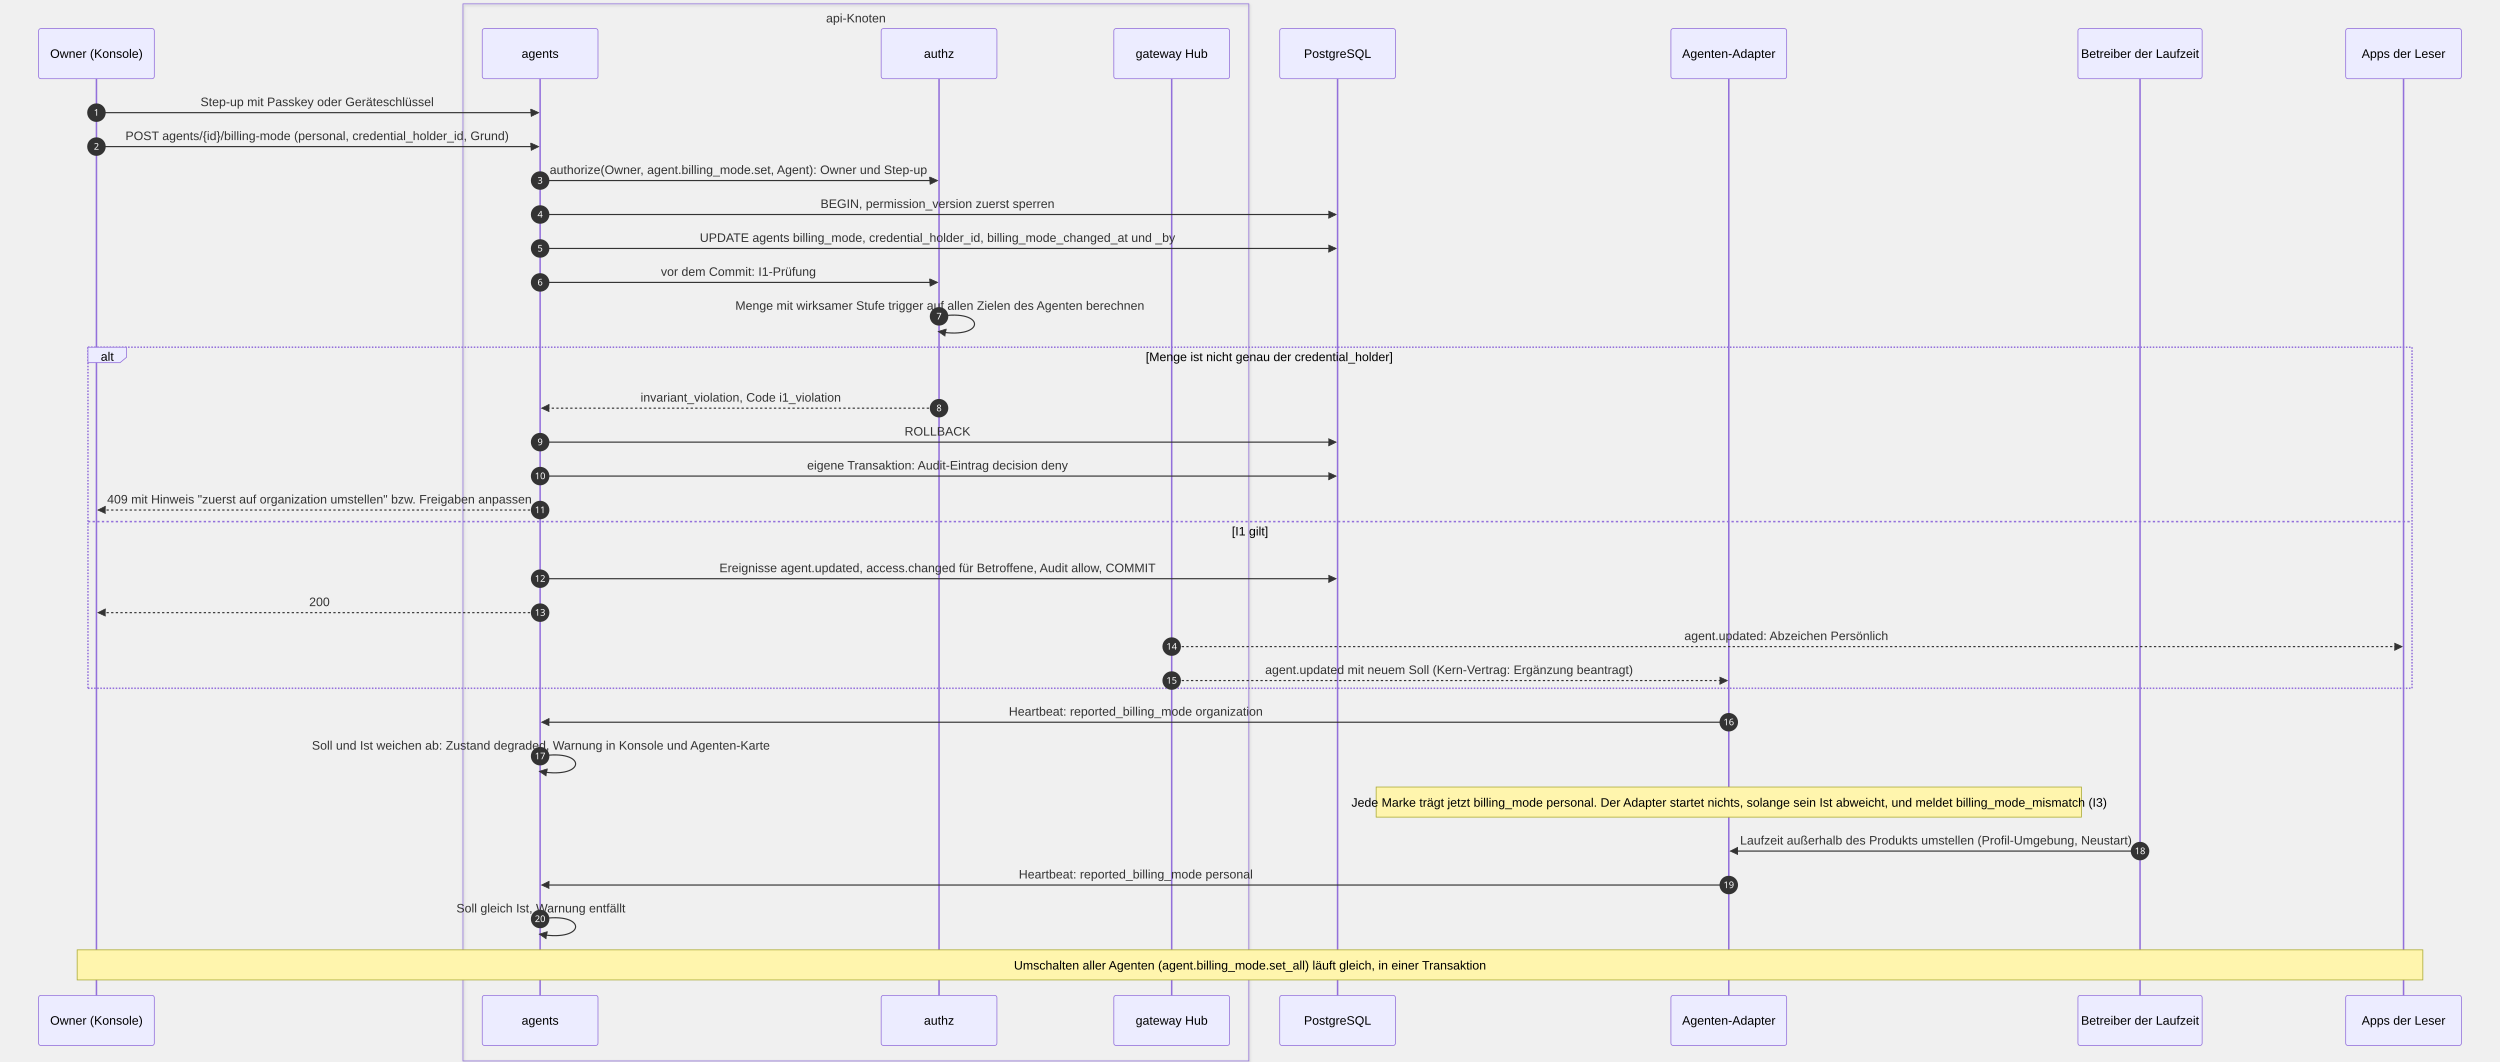
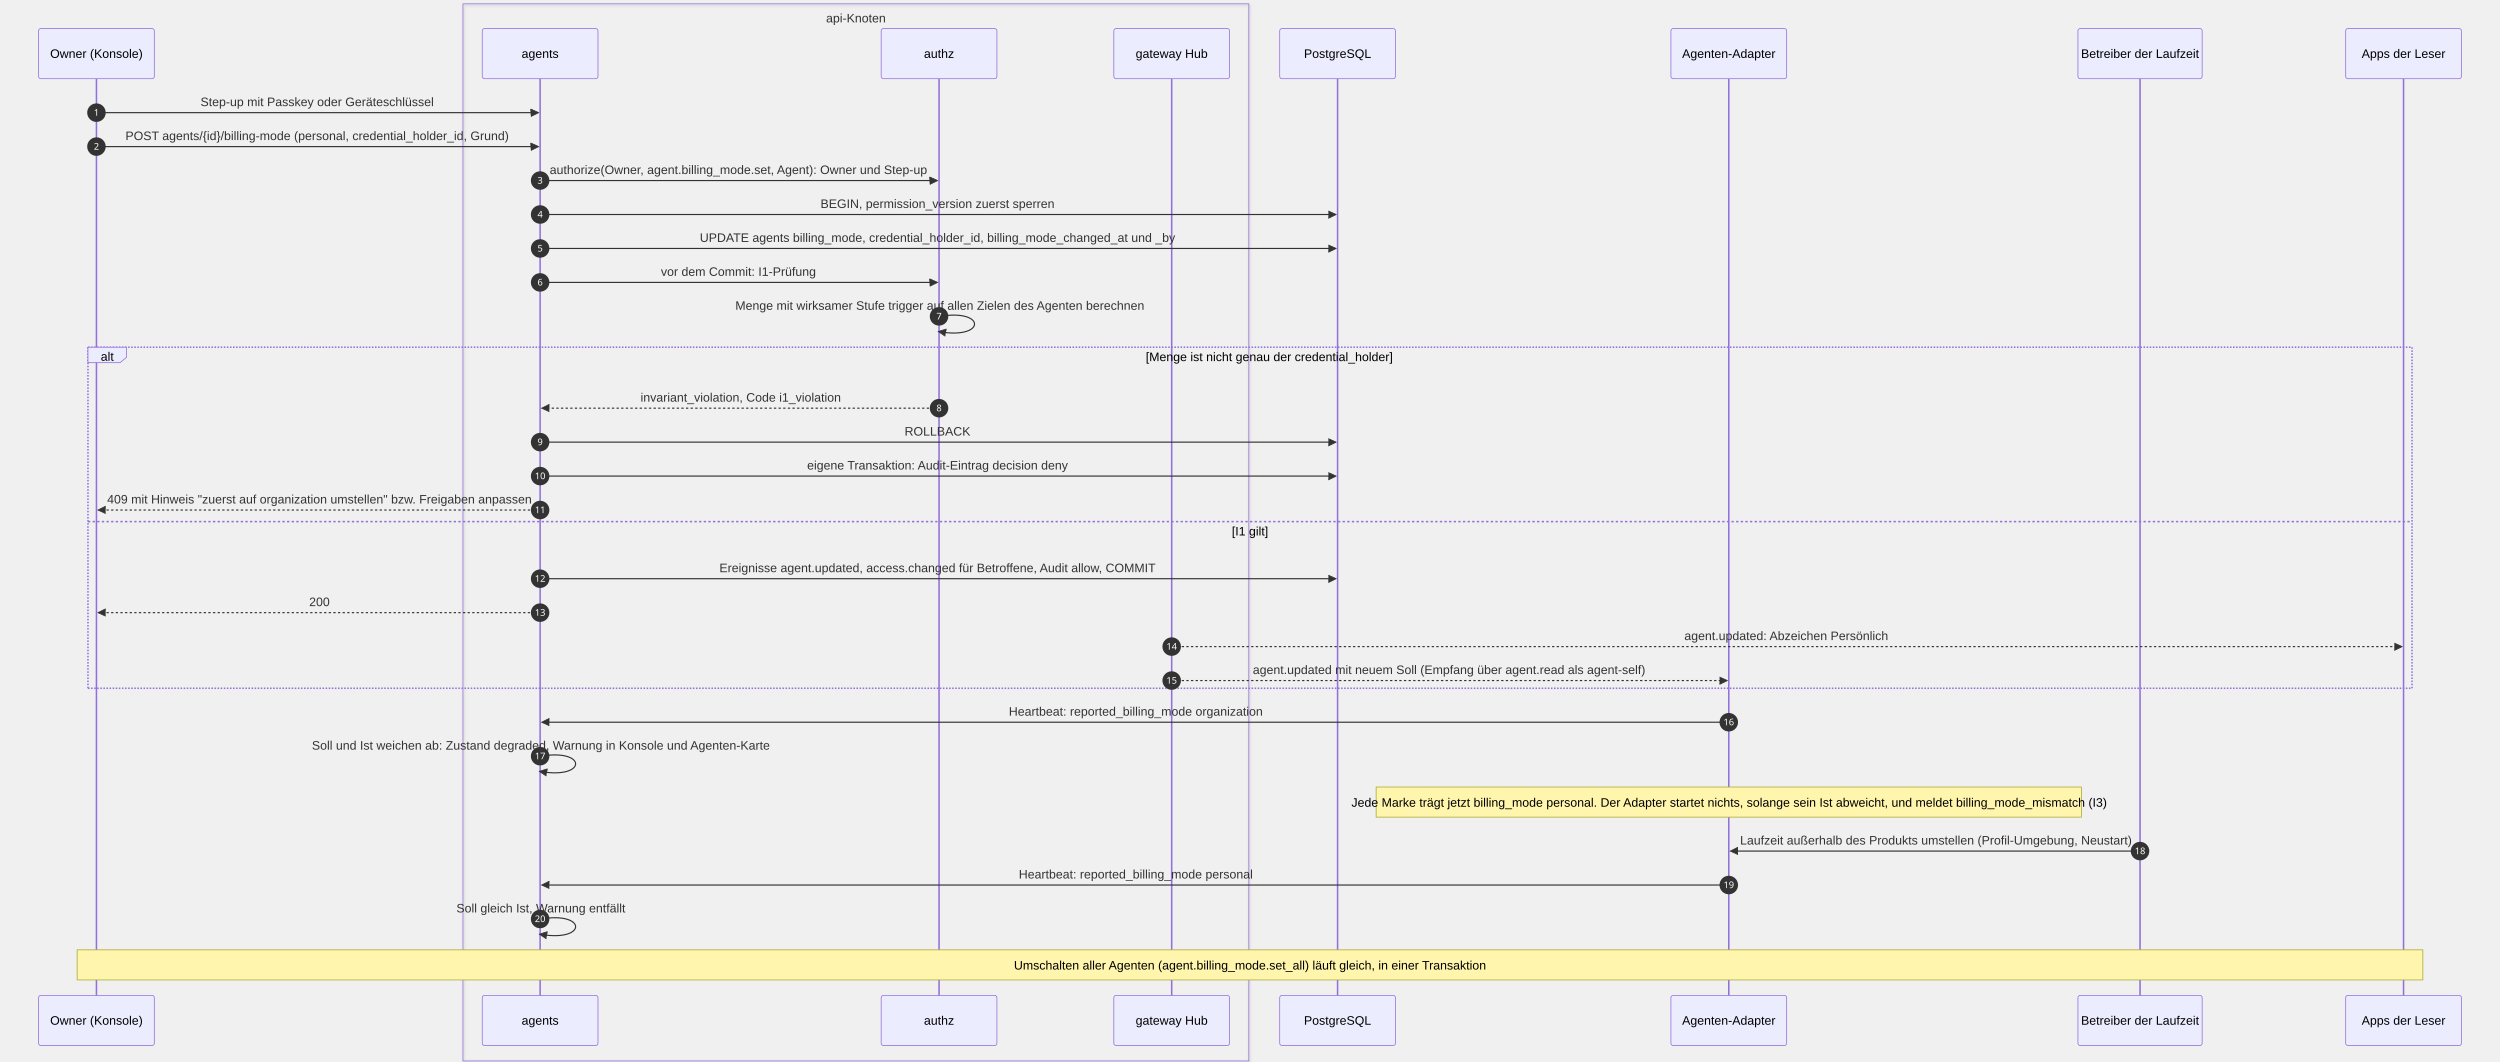
<svg xmlns="http://www.w3.org/2000/svg" id="my-svg" width="100%" style="max-width: 3240px; background-color: white;" viewBox="-50 -10 3240 1376" role="graphics-document document" aria-roledescription="sequence">
  <g>
    <rect x="550" y="-5" fill="transparent" stroke="rgb(0,0,0, 0.5)" width="1018.5" height="1370" class="rect" />
    <text x="1059.25" y="13.5" dominant-baseline="central" alignment-baseline="central" class="text" style="text-anchor: middle; font-size: 16px; font-weight: 400;">
      <tspan x="1059.25" dy="0">api-Knoten</tspan>
    </text>
  </g>
  <g>
    <rect x="2990" y="1280" fill="#eaeaea" stroke="#666" width="150" height="65" name="APP" rx="3" ry="3" class="actor actor-bottom" />
    <text x="3065" y="1312.5" dominant-baseline="central" alignment-baseline="central" class="actor actor-box" style="text-anchor: middle; font-size: 16px; font-weight: 400;">
      <tspan x="3065" dy="0">Apps der Leser</tspan>
    </text>
  </g>
  <g>
    <rect x="2643" y="1280" fill="#eaeaea" stroke="#666" width="161" height="65" name="B" rx="3" ry="3" class="actor actor-bottom" />
    <text x="2723.5" y="1312.5" dominant-baseline="central" alignment-baseline="central" class="actor actor-box" style="text-anchor: middle; font-size: 16px; font-weight: 400;">
      <tspan x="2723.5" dy="0">Betreiber der Laufzeit</tspan>
    </text>
  </g>
  <g>
    <rect x="2115.5" y="1280" fill="#eaeaea" stroke="#666" width="150" height="65" name="AD" rx="3" ry="3" class="actor actor-bottom" />
    <text x="2190.5" y="1312.5" dominant-baseline="central" alignment-baseline="central" class="actor actor-box" style="text-anchor: middle; font-size: 16px; font-weight: 400;">
      <tspan x="2190.5" dy="0">Agenten-Adapter</tspan>
    </text>
  </g>
  <g>
    <rect x="1608.5" y="1280" fill="#eaeaea" stroke="#666" width="150" height="65" name="DB" rx="3" ry="3" class="actor actor-bottom" />
    <text x="1683.5" y="1312.5" dominant-baseline="central" alignment-baseline="central" class="actor actor-box" style="text-anchor: middle; font-size: 16px; font-weight: 400;">
      <tspan x="1683.5" dy="0">PostgreSQL</tspan>
    </text>
  </g>
  <g>
    <rect x="1393.5" y="1280" fill="#eaeaea" stroke="#666" width="150" height="65" name="HUB" rx="3" ry="3" class="actor actor-bottom" />
    <text x="1468.5" y="1312.5" dominant-baseline="central" alignment-baseline="central" class="actor actor-box" style="text-anchor: middle; font-size: 16px; font-weight: 400;">
      <tspan x="1468.5" dy="0">gateway Hub</tspan>
    </text>
  </g>
  <g>
    <rect x="1092" y="1280" fill="#eaeaea" stroke="#666" width="150" height="65" name="AZ" rx="3" ry="3" class="actor actor-bottom" />
    <text x="1167" y="1312.5" dominant-baseline="central" alignment-baseline="central" class="actor actor-box" style="text-anchor: middle; font-size: 16px; font-weight: 400;">
      <tspan x="1167" dy="0">authz</tspan>
    </text>
  </g>
  <g>
    <rect x="575" y="1280" fill="#eaeaea" stroke="#666" width="150" height="65" name="AG" rx="3" ry="3" class="actor actor-bottom" />
    <text x="650" y="1312.5" dominant-baseline="central" alignment-baseline="central" class="actor actor-box" style="text-anchor: middle; font-size: 16px; font-weight: 400;">
      <tspan x="650" dy="0">agents</tspan>
    </text>
  </g>
  <g>
    <rect x="0" y="1280" fill="#eaeaea" stroke="#666" width="150" height="65" name="O" rx="3" ry="3" class="actor actor-bottom" />
    <text x="75" y="1312.5" dominant-baseline="central" alignment-baseline="central" class="actor actor-box" style="text-anchor: middle; font-size: 16px; font-weight: 400;">
      <tspan x="75" dy="0">Owner (Konsole)</tspan>
    </text>
  </g>
  <g>
    <line id="actor7" x1="3065" y1="92" x2="3065" y2="1280" class="actor-line 200" stroke-width="0.5px" stroke="#999" name="APP" data-et="life-line" data-id="APP" />
    <g id="root-7" data-et="participant" data-type="participant" data-id="APP">
      <rect x="2990" y="27" fill="#eaeaea" stroke="#666" width="150" height="65" name="APP" rx="3" ry="3" class="actor actor-top" />
      <text x="3065" y="59.5" dominant-baseline="central" alignment-baseline="central" class="actor actor-box" style="text-anchor: middle; font-size: 16px; font-weight: 400;">
        <tspan x="3065" dy="0">Apps der Leser</tspan>
      </text>
    </g>
  </g>
  <g>
    <line id="actor6" x1="2723.5" y1="92" x2="2723.5" y2="1280" class="actor-line 200" stroke-width="0.5px" stroke="#999" name="B" data-et="life-line" data-id="B" />
    <g id="root-6" data-et="participant" data-type="participant" data-id="B">
      <rect x="2643" y="27" fill="#eaeaea" stroke="#666" width="161" height="65" name="B" rx="3" ry="3" class="actor actor-top" />
      <text x="2723.5" y="59.5" dominant-baseline="central" alignment-baseline="central" class="actor actor-box" style="text-anchor: middle; font-size: 16px; font-weight: 400;">
        <tspan x="2723.5" dy="0">Betreiber der Laufzeit</tspan>
      </text>
    </g>
  </g>
  <g>
    <line id="actor5" x1="2190.5" y1="92" x2="2190.5" y2="1280" class="actor-line 200" stroke-width="0.5px" stroke="#999" name="AD" data-et="life-line" data-id="AD" />
    <g id="root-5" data-et="participant" data-type="participant" data-id="AD">
      <rect x="2115.5" y="27" fill="#eaeaea" stroke="#666" width="150" height="65" name="AD" rx="3" ry="3" class="actor actor-top" />
      <text x="2190.5" y="59.5" dominant-baseline="central" alignment-baseline="central" class="actor actor-box" style="text-anchor: middle; font-size: 16px; font-weight: 400;">
        <tspan x="2190.5" dy="0">Agenten-Adapter</tspan>
      </text>
    </g>
  </g>
  <g>
    <line id="actor4" x1="1683.5" y1="92" x2="1683.5" y2="1280" class="actor-line 200" stroke-width="0.5px" stroke="#999" name="DB" data-et="life-line" data-id="DB" />
    <g id="root-4" data-et="participant" data-type="participant" data-id="DB">
      <rect x="1608.5" y="27" fill="#eaeaea" stroke="#666" width="150" height="65" name="DB" rx="3" ry="3" class="actor actor-top" />
      <text x="1683.5" y="59.5" dominant-baseline="central" alignment-baseline="central" class="actor actor-box" style="text-anchor: middle; font-size: 16px; font-weight: 400;">
        <tspan x="1683.5" dy="0">PostgreSQL</tspan>
      </text>
    </g>
  </g>
  <g>
    <line id="actor3" x1="1468.5" y1="92" x2="1468.5" y2="1280" class="actor-line 200" stroke-width="0.5px" stroke="#999" name="HUB" data-et="life-line" data-id="HUB" />
    <g id="root-3" data-et="participant" data-type="participant" data-id="HUB">
      <rect x="1393.5" y="27" fill="#eaeaea" stroke="#666" width="150" height="65" name="HUB" rx="3" ry="3" class="actor actor-top" />
      <text x="1468.5" y="59.5" dominant-baseline="central" alignment-baseline="central" class="actor actor-box" style="text-anchor: middle; font-size: 16px; font-weight: 400;">
        <tspan x="1468.5" dy="0">gateway Hub</tspan>
      </text>
    </g>
  </g>
  <g>
    <line id="actor2" x1="1167" y1="92" x2="1167" y2="1280" class="actor-line 200" stroke-width="0.5px" stroke="#999" name="AZ" data-et="life-line" data-id="AZ" />
    <g id="root-2" data-et="participant" data-type="participant" data-id="AZ">
      <rect x="1092" y="27" fill="#eaeaea" stroke="#666" width="150" height="65" name="AZ" rx="3" ry="3" class="actor actor-top" />
      <text x="1167" y="59.5" dominant-baseline="central" alignment-baseline="central" class="actor actor-box" style="text-anchor: middle; font-size: 16px; font-weight: 400;">
        <tspan x="1167" dy="0">authz</tspan>
      </text>
    </g>
  </g>
  <g>
    <line id="actor1" x1="650" y1="92" x2="650" y2="1280" class="actor-line 200" stroke-width="0.5px" stroke="#999" name="AG" data-et="life-line" data-id="AG" />
    <g id="root-1" data-et="participant" data-type="participant" data-id="AG">
      <rect x="575" y="27" fill="#eaeaea" stroke="#666" width="150" height="65" name="AG" rx="3" ry="3" class="actor actor-top" />
      <text x="650" y="59.5" dominant-baseline="central" alignment-baseline="central" class="actor actor-box" style="text-anchor: middle; font-size: 16px; font-weight: 400;">
        <tspan x="650" dy="0">agents</tspan>
      </text>
    </g>
  </g>
  <g>
    <line id="actor0" x1="75" y1="92" x2="75" y2="1280" class="actor-line 200" stroke-width="0.5px" stroke="#999" name="O" data-et="life-line" data-id="O" />
    <g id="root-0" data-et="participant" data-type="participant" data-id="O">
      <rect x="0" y="27" fill="#eaeaea" stroke="#666" width="150" height="65" name="O" rx="3" ry="3" class="actor actor-top" />
      <text x="75" y="59.5" dominant-baseline="central" alignment-baseline="central" class="actor actor-box" style="text-anchor: middle; font-size: 16px; font-weight: 400;">
        <tspan x="75" dy="0">Owner (Konsole)</tspan>
      </text>
    </g>
  </g>
  <style>#my-svg{font-family:"trebuchet ms",verdana,arial,sans-serif;font-size:16px;fill:#333;}@keyframes edge-animation-frame{from{stroke-dashoffset:0;}}@keyframes dash{to{stroke-dashoffset:0;}}#my-svg .edge-animation-slow{stroke-dasharray:9,5!important;stroke-dashoffset:900;animation:dash 50s linear infinite;stroke-linecap:round;}#my-svg .edge-animation-fast{stroke-dasharray:9,5!important;stroke-dashoffset:900;animation:dash 20s linear infinite;stroke-linecap:round;}#my-svg .error-icon{fill:#552222;}#my-svg .error-text{fill:#552222;stroke:#552222;}#my-svg .edge-thickness-normal{stroke-width:1px;}#my-svg .edge-thickness-thick{stroke-width:3.5px;}#my-svg .edge-pattern-solid{stroke-dasharray:0;}#my-svg .edge-thickness-invisible{stroke-width:0;fill:none;}#my-svg .edge-pattern-dashed{stroke-dasharray:3;}#my-svg .edge-pattern-dotted{stroke-dasharray:2;}#my-svg .marker{fill:#333333;stroke:#333333;}#my-svg .marker.cross{stroke:#333333;}#my-svg svg{font-family:"trebuchet ms",verdana,arial,sans-serif;font-size:16px;}#my-svg p{margin:0;}#my-svg .actor{stroke:#9370DB;fill:#ECECFF;stroke-width:1;}#my-svg rect.actor.outer-path[data-look="neo"]{filter:drop-shadow(1px 2px 2px rgba(185, 185, 185, 1));}#my-svg rect.note[data-look="neo"]{stroke:#aaaa33;fill:#fff5ad;filter:drop-shadow(1px 2px 2px rgba(185, 185, 185, 1));}#my-svg text.actor&gt;tspan{fill:black;stroke:none;}#my-svg .actor-line{stroke:#9370DB;}#my-svg .innerArc{stroke-width:1.5;stroke-dasharray:none;}#my-svg .messageLine0{stroke-width:1.5;stroke-dasharray:none;stroke:#333;}#my-svg .messageLine1{stroke-width:1.5;stroke-dasharray:2,2;stroke:#333;}#my-svg [id$="-arrowhead"] path{fill:#333;stroke:#333;}#my-svg .sequenceNumber{fill:white;}#my-svg [id$="-sequencenumber"]{fill:#333;}#my-svg [id$="-crosshead"] path{fill:#333;stroke:#333;}#my-svg .messageText{fill:#333;stroke:none;}#my-svg .labelBox{stroke:#9370DB;fill:#ECECFF;filter:none;}#my-svg .labelText,#my-svg .labelText&gt;tspan{fill:black;stroke:none;}#my-svg .loopText,#my-svg .loopText&gt;tspan{fill:black;stroke:none;}#my-svg .sectionTitle,#my-svg .sectionTitle&gt;tspan{fill:black;stroke:none;}#my-svg .loopLine{stroke-width:2px;stroke-dasharray:2,2;stroke:#9370DB;fill:#9370DB;}#my-svg .note{stroke:#aaaa33;fill:#fff5ad;}#my-svg .noteText,#my-svg .noteText&gt;tspan{fill:black;stroke:none;font-weight:normal;}#my-svg .activation0{fill:#f4f4f4;stroke:#666;}#my-svg .activation1{fill:#f4f4f4;stroke:#666;}#my-svg .activation2{fill:#f4f4f4;stroke:#666;}#my-svg .actorPopupMenu{position:absolute;}#my-svg .actorPopupMenuPanel{position:absolute;fill:#ECECFF;box-shadow:0px 8px 16px 0px rgba(0,0,0,0.2);filter:drop-shadow(3px 5px 2px rgb(0 0 0 / 0.4));}#my-svg .actor-man circle,#my-svg line{fill:#ECECFF;stroke-width:2px;}#my-svg g rect.rect{filter:drop-shadow(1px 2px 2px rgba(185, 185, 185, 1));stroke:#9370DB;}#my-svg .node .neo-node{stroke:#9370DB;}#my-svg [data-look="neo"].node rect,#my-svg [data-look="neo"].cluster rect,#my-svg [data-look="neo"].node polygon{stroke:#9370DB;filter:drop-shadow(1px 2px 2px rgba(185, 185, 185, 1));}#my-svg [data-look="neo"].swimlane.cluster rect{filter:none;}#my-svg [data-look="neo"].node path{stroke:#9370DB;stroke-width:1px;}#my-svg [data-look="neo"].node .outer-path{filter:drop-shadow(1px 2px 2px rgba(185, 185, 185, 1));}#my-svg [data-look="neo"].node .neo-line path{stroke:#9370DB;filter:none;}#my-svg [data-look="neo"].node circle{stroke:#9370DB;filter:drop-shadow(1px 2px 2px rgba(185, 185, 185, 1));}#my-svg [data-look="neo"].node circle .state-start{fill:#000000;}#my-svg [data-look="neo"].icon-shape .icon{fill:#9370DB;filter:drop-shadow(1px 2px 2px rgba(185, 185, 185, 1));}#my-svg [data-look="neo"].icon-shape .icon-neo path{stroke:#9370DB;filter:drop-shadow(1px 2px 2px rgba(185, 185, 185, 1));}#my-svg :root{--mermaid-font-family:"trebuchet ms",verdana,arial,sans-serif;}</style>
  <g />
  <defs>
    <symbol id="my-svg-computer" width="24" height="24">
      <path transform="scale(.5)" d="M2 2v13h20v-13h-20zm18 11h-16v-9h16v9zm-10.228 6l.466-1h3.524l.467 1h-4.457zm14.228 3h-24l2-6h2.104l-1.33 4h18.45l-1.297-4h2.073l2 6zm-5-10h-14v-7h14v7z" />
    </symbol>
  </defs>
  <defs>
    <symbol id="my-svg-database" fill-rule="evenodd" clip-rule="evenodd">
      <path transform="scale(.5)" d="M12.258.001l.256.004.255.005.253.008.251.01.249.012.247.015.246.016.242.019.241.02.239.023.236.024.233.027.231.028.229.031.225.032.223.034.22.036.217.038.214.04.211.041.208.043.205.045.201.046.198.048.194.05.191.051.187.053.183.054.18.056.175.057.172.059.168.06.163.061.16.063.155.064.15.066.074.033.073.033.071.034.07.034.069.035.068.035.067.035.066.035.064.036.064.036.062.036.06.036.06.037.058.037.058.037.055.038.055.038.053.038.052.038.051.039.05.039.048.039.047.039.045.04.044.04.043.04.041.04.04.041.039.041.037.041.036.041.034.041.033.042.032.042.03.042.029.042.027.042.026.043.024.043.023.043.021.043.02.043.018.044.017.043.015.044.013.044.012.044.011.045.009.044.007.045.006.045.004.045.002.045.001.045v17l-.001.045-.002.045-.004.045-.006.045-.007.045-.009.044-.011.045-.012.044-.013.044-.015.044-.017.043-.018.044-.02.043-.021.043-.023.043-.024.043-.026.043-.027.042-.029.042-.03.042-.032.042-.033.042-.034.041-.036.041-.037.041-.039.041-.04.041-.041.04-.043.04-.044.04-.045.04-.047.039-.048.039-.05.039-.051.039-.052.038-.053.038-.055.038-.055.038-.058.037-.058.037-.06.037-.06.036-.062.036-.064.036-.064.036-.066.035-.067.035-.068.035-.069.035-.07.034-.071.034-.073.033-.074.033-.15.066-.155.064-.16.063-.163.061-.168.06-.172.059-.175.057-.18.056-.183.054-.187.053-.191.051-.194.05-.198.048-.201.046-.205.045-.208.043-.211.041-.214.04-.217.038-.22.036-.223.034-.225.032-.229.031-.231.028-.233.027-.236.024-.239.023-.241.02-.242.019-.246.016-.247.015-.249.012-.251.01-.253.008-.255.005-.256.004-.258.001-.258-.001-.256-.004-.255-.005-.253-.008-.251-.01-.249-.012-.247-.015-.245-.016-.243-.019-.241-.02-.238-.023-.236-.024-.234-.027-.231-.028-.228-.031-.226-.032-.223-.034-.22-.036-.217-.038-.214-.04-.211-.041-.208-.043-.204-.045-.201-.046-.198-.048-.195-.05-.19-.051-.187-.053-.184-.054-.179-.056-.176-.057-.172-.059-.167-.06-.164-.061-.159-.063-.155-.064-.151-.066-.074-.033-.072-.033-.072-.034-.07-.034-.069-.035-.068-.035-.067-.035-.066-.035-.064-.036-.063-.036-.062-.036-.061-.036-.06-.037-.058-.037-.057-.037-.056-.038-.055-.038-.053-.038-.052-.038-.051-.039-.049-.039-.049-.039-.046-.039-.046-.04-.044-.04-.043-.04-.041-.04-.04-.041-.039-.041-.037-.041-.036-.041-.034-.041-.033-.042-.032-.042-.03-.042-.029-.042-.027-.042-.026-.043-.024-.043-.023-.043-.021-.043-.02-.043-.018-.044-.017-.043-.015-.044-.013-.044-.012-.044-.011-.045-.009-.044-.007-.045-.006-.045-.004-.045-.002-.045-.001-.045v-17l.001-.045.002-.045.004-.045.006-.045.007-.045.009-.044.011-.045.012-.044.013-.044.015-.044.017-.043.018-.044.02-.043.021-.043.023-.043.024-.043.026-.043.027-.042.029-.042.03-.042.032-.042.033-.042.034-.041.036-.041.037-.041.039-.041.04-.041.041-.04.043-.04.044-.04.046-.04.046-.039.049-.039.049-.039.051-.039.052-.038.053-.038.055-.038.056-.038.057-.037.058-.037.06-.037.061-.036.062-.036.063-.036.064-.036.066-.035.067-.035.068-.035.069-.035.07-.034.072-.034.072-.033.074-.033.151-.066.155-.064.159-.063.164-.061.167-.06.172-.059.176-.057.179-.056.184-.054.187-.053.19-.051.195-.05.198-.048.201-.046.204-.045.208-.043.211-.041.214-.04.217-.038.22-.036.223-.034.226-.032.228-.031.231-.028.234-.027.236-.024.238-.023.241-.02.243-.019.245-.016.247-.015.249-.012.251-.01.253-.008.255-.005.256-.004.258-.001.258.001zm-9.258 20.499v.01l.001.021.003.021.004.022.005.021.006.022.007.022.009.023.01.022.011.023.012.023.013.023.015.023.016.024.017.023.018.024.019.024.021.024.022.025.023.024.024.025.052.049.056.05.061.051.066.051.07.051.075.051.079.052.084.052.088.052.092.052.097.052.102.051.105.052.11.052.114.051.119.051.123.051.127.05.131.05.135.05.139.048.144.049.147.047.152.047.155.047.16.045.163.045.167.043.171.043.176.041.178.041.183.039.187.039.19.037.194.035.197.035.202.033.204.031.209.03.212.029.216.027.219.025.222.024.226.021.23.02.233.018.236.016.24.015.243.012.246.01.249.008.253.005.256.004.259.001.26-.001.257-.004.254-.005.25-.008.247-.011.244-.012.241-.014.237-.016.233-.018.231-.021.226-.021.224-.024.22-.026.216-.027.212-.028.21-.031.205-.031.202-.034.198-.034.194-.036.191-.037.187-.039.183-.04.179-.04.175-.042.172-.043.168-.044.163-.045.16-.046.155-.046.152-.047.148-.048.143-.049.139-.049.136-.05.131-.05.126-.05.123-.051.118-.052.114-.051.11-.052.106-.052.101-.052.096-.052.092-.052.088-.053.083-.051.079-.052.074-.052.07-.051.065-.051.06-.051.056-.05.051-.05.023-.024.023-.025.021-.024.02-.024.019-.024.018-.024.017-.024.015-.023.014-.024.013-.023.012-.023.01-.023.01-.022.008-.022.006-.022.006-.022.004-.022.004-.021.001-.021.001-.021v-4.127l-.077.055-.08.053-.083.054-.085.053-.087.052-.09.052-.093.051-.095.05-.097.05-.1.049-.102.049-.105.048-.106.047-.109.047-.111.046-.114.045-.115.045-.118.044-.12.043-.122.042-.124.042-.126.041-.128.04-.13.04-.132.038-.134.038-.135.037-.138.037-.139.035-.142.035-.143.034-.144.033-.147.032-.148.031-.15.03-.151.03-.153.029-.154.027-.156.027-.158.026-.159.025-.161.024-.162.023-.163.022-.165.021-.166.02-.167.019-.169.018-.169.017-.171.016-.173.015-.173.014-.175.013-.175.012-.177.011-.178.01-.179.008-.179.008-.181.006-.182.005-.182.004-.184.003-.184.002h-.37l-.184-.002-.184-.003-.182-.004-.182-.005-.181-.006-.179-.008-.179-.008-.178-.01-.176-.011-.176-.012-.175-.013-.173-.014-.172-.015-.171-.016-.17-.017-.169-.018-.167-.019-.166-.02-.165-.021-.163-.022-.162-.023-.161-.024-.159-.025-.157-.026-.156-.027-.155-.027-.153-.029-.151-.03-.15-.03-.148-.031-.146-.032-.145-.033-.143-.034-.141-.035-.14-.035-.137-.037-.136-.037-.134-.038-.132-.038-.13-.04-.128-.04-.126-.041-.124-.042-.122-.042-.12-.044-.117-.043-.116-.045-.113-.045-.112-.046-.109-.047-.106-.047-.105-.048-.102-.049-.1-.049-.097-.05-.095-.05-.093-.052-.09-.051-.087-.052-.085-.053-.083-.054-.08-.054-.077-.054v4.127zm0-5.654v.011l.001.021.003.021.004.021.005.022.006.022.007.022.009.022.01.022.011.023.012.023.013.023.015.024.016.023.017.024.018.024.019.024.021.024.022.024.023.025.024.024.052.05.056.05.061.05.066.051.07.051.075.052.079.051.084.052.088.052.092.052.097.052.102.052.105.052.11.051.114.051.119.052.123.05.127.051.131.05.135.049.139.049.144.048.147.048.152.047.155.046.16.045.163.045.167.044.171.042.176.042.178.04.183.04.187.038.19.037.194.036.197.034.202.033.204.032.209.03.212.028.216.027.219.025.222.024.226.022.23.02.233.018.236.016.24.014.243.012.246.01.249.008.253.006.256.003.259.001.26-.001.257-.003.254-.006.25-.008.247-.01.244-.012.241-.015.237-.016.233-.018.231-.02.226-.022.224-.024.22-.025.216-.027.212-.029.21-.03.205-.032.202-.033.198-.035.194-.036.191-.037.187-.039.183-.039.179-.041.175-.042.172-.043.168-.044.163-.045.16-.045.155-.047.152-.047.148-.048.143-.048.139-.05.136-.049.131-.05.126-.051.123-.051.118-.051.114-.052.11-.052.106-.052.101-.052.096-.052.092-.052.088-.052.083-.052.079-.052.074-.051.07-.052.065-.051.06-.05.056-.051.051-.049.023-.025.023-.024.021-.025.02-.024.019-.024.018-.024.017-.024.015-.023.014-.023.013-.024.012-.022.01-.023.01-.023.008-.022.006-.022.006-.022.004-.021.004-.022.001-.021.001-.021v-4.139l-.077.054-.08.054-.083.054-.085.052-.087.053-.09.051-.093.051-.095.051-.097.05-.1.049-.102.049-.105.048-.106.047-.109.047-.111.046-.114.045-.115.044-.118.044-.12.044-.122.042-.124.042-.126.041-.128.04-.13.039-.132.039-.134.038-.135.037-.138.036-.139.036-.142.035-.143.033-.144.033-.147.033-.148.031-.15.03-.151.03-.153.028-.154.028-.156.027-.158.026-.159.025-.161.024-.162.023-.163.022-.165.021-.166.02-.167.019-.169.018-.169.017-.171.016-.173.015-.173.014-.175.013-.175.012-.177.011-.178.009-.179.009-.179.007-.181.007-.182.005-.182.004-.184.003-.184.002h-.37l-.184-.002-.184-.003-.182-.004-.182-.005-.181-.007-.179-.007-.179-.009-.178-.009-.176-.011-.176-.012-.175-.013-.173-.014-.172-.015-.171-.016-.17-.017-.169-.018-.167-.019-.166-.02-.165-.021-.163-.022-.162-.023-.161-.024-.159-.025-.157-.026-.156-.027-.155-.028-.153-.028-.151-.03-.15-.03-.148-.031-.146-.033-.145-.033-.143-.033-.141-.035-.14-.036-.137-.036-.136-.037-.134-.038-.132-.039-.13-.039-.128-.04-.126-.041-.124-.042-.122-.043-.12-.043-.117-.044-.116-.044-.113-.046-.112-.046-.109-.046-.106-.047-.105-.048-.102-.049-.1-.049-.097-.05-.095-.051-.093-.051-.09-.051-.087-.053-.085-.052-.083-.054-.08-.054-.077-.054v4.139zm0-5.666v.011l.001.02.003.022.004.021.005.022.006.021.007.022.009.023.01.022.011.023.012.023.013.023.015.023.016.024.017.024.018.023.019.024.021.025.022.024.023.024.024.025.052.05.056.05.061.05.066.051.07.051.075.052.079.051.084.052.088.052.092.052.097.052.102.052.105.051.11.052.114.051.119.051.123.051.127.05.131.05.135.05.139.049.144.048.147.048.152.047.155.046.16.045.163.045.167.043.171.043.176.042.178.04.183.04.187.038.19.037.194.036.197.034.202.033.204.032.209.03.212.028.216.027.219.025.222.024.226.021.23.02.233.018.236.017.24.014.243.012.246.01.249.008.253.006.256.003.259.001.26-.001.257-.003.254-.006.25-.008.247-.01.244-.013.241-.014.237-.016.233-.018.231-.02.226-.022.224-.024.22-.025.216-.027.212-.029.21-.03.205-.032.202-.033.198-.035.194-.036.191-.037.187-.039.183-.039.179-.041.175-.042.172-.043.168-.044.163-.045.16-.045.155-.047.152-.047.148-.048.143-.049.139-.049.136-.049.131-.051.126-.05.123-.051.118-.052.114-.051.11-.052.106-.052.101-.052.096-.052.092-.052.088-.052.083-.052.079-.052.074-.052.07-.051.065-.051.06-.051.056-.05.051-.049.023-.025.023-.025.021-.024.02-.024.019-.024.018-.024.017-.024.015-.023.014-.024.013-.023.012-.023.01-.022.01-.023.008-.022.006-.022.006-.022.004-.022.004-.021.001-.021.001-.021v-4.153l-.077.054-.08.054-.083.053-.085.053-.087.053-.09.051-.093.051-.095.051-.097.05-.1.049-.102.048-.105.048-.106.048-.109.046-.111.046-.114.046-.115.044-.118.044-.12.043-.122.043-.124.042-.126.041-.128.04-.13.039-.132.039-.134.038-.135.037-.138.036-.139.036-.142.034-.143.034-.144.033-.147.032-.148.032-.15.03-.151.03-.153.028-.154.028-.156.027-.158.026-.159.024-.161.024-.162.023-.163.023-.165.021-.166.02-.167.019-.169.018-.169.017-.171.016-.173.015-.173.014-.175.013-.175.012-.177.01-.178.01-.179.009-.179.007-.181.006-.182.006-.182.004-.184.003-.184.001-.185.001-.185-.001-.184-.001-.184-.003-.182-.004-.182-.006-.181-.006-.179-.007-.179-.009-.178-.01-.176-.01-.176-.012-.175-.013-.173-.014-.172-.015-.171-.016-.17-.017-.169-.018-.167-.019-.166-.02-.165-.021-.163-.023-.162-.023-.161-.024-.159-.024-.157-.026-.156-.027-.155-.028-.153-.028-.151-.03-.15-.03-.148-.032-.146-.032-.145-.033-.143-.034-.141-.034-.14-.036-.137-.036-.136-.037-.134-.038-.132-.039-.13-.039-.128-.041-.126-.041-.124-.041-.122-.043-.12-.043-.117-.044-.116-.044-.113-.046-.112-.046-.109-.046-.106-.048-.105-.048-.102-.048-.1-.05-.097-.049-.095-.051-.093-.051-.09-.052-.087-.052-.085-.053-.083-.053-.08-.054-.077-.054v4.153zm8.74-8.179l-.257.004-.254.005-.25.008-.247.011-.244.012-.241.014-.237.016-.233.018-.231.021-.226.022-.224.023-.22.026-.216.027-.212.028-.21.031-.205.032-.202.033-.198.034-.194.036-.191.038-.187.038-.183.04-.179.041-.175.042-.172.043-.168.043-.163.045-.16.046-.155.046-.152.048-.148.048-.143.048-.139.049-.136.05-.131.05-.126.051-.123.051-.118.051-.114.052-.11.052-.106.052-.101.052-.096.052-.092.052-.088.052-.083.052-.079.052-.074.051-.07.052-.065.051-.06.05-.056.05-.051.05-.023.025-.023.024-.021.024-.02.025-.019.024-.018.024-.017.023-.015.024-.014.023-.013.023-.012.023-.01.023-.01.022-.008.022-.006.023-.006.021-.004.022-.004.021-.001.021-.001.021.001.021.001.021.004.021.004.022.006.021.006.023.008.022.01.022.01.023.012.023.013.023.014.023.015.024.017.023.018.024.019.024.02.025.021.024.023.024.023.025.051.05.056.05.06.05.065.051.07.052.074.051.079.052.083.052.088.052.092.052.096.052.101.052.106.052.11.052.114.052.118.051.123.051.126.051.131.05.136.05.139.049.143.048.148.048.152.048.155.046.16.046.163.045.168.043.172.043.175.042.179.041.183.04.187.038.191.038.194.036.198.034.202.033.205.032.21.031.212.028.216.027.22.026.224.023.226.022.231.021.233.018.237.016.241.014.244.012.247.011.25.008.254.005.257.004.26.001.26-.001.257-.004.254-.005.25-.008.247-.011.244-.012.241-.014.237-.016.233-.018.231-.021.226-.022.224-.023.22-.026.216-.027.212-.028.21-.031.205-.032.202-.033.198-.034.194-.036.191-.038.187-.038.183-.04.179-.041.175-.042.172-.043.168-.043.163-.045.16-.046.155-.046.152-.048.148-.048.143-.048.139-.049.136-.05.131-.05.126-.051.123-.051.118-.051.114-.052.11-.052.106-.052.101-.052.096-.052.092-.052.088-.052.083-.052.079-.052.074-.051.07-.052.065-.051.06-.05.056-.05.051-.05.023-.025.023-.024.021-.024.02-.025.019-.024.018-.024.017-.023.015-.024.014-.023.013-.023.012-.023.01-.023.01-.022.008-.022.006-.023.006-.021.004-.022.004-.021.001-.021.001-.021-.001-.021-.001-.021-.004-.021-.004-.022-.006-.021-.006-.023-.008-.022-.01-.022-.01-.023-.012-.023-.013-.023-.014-.023-.015-.024-.017-.023-.018-.024-.019-.024-.02-.025-.021-.024-.023-.024-.023-.025-.051-.05-.056-.05-.06-.05-.065-.051-.07-.052-.074-.051-.079-.052-.083-.052-.088-.052-.092-.052-.096-.052-.101-.052-.106-.052-.11-.052-.114-.052-.118-.051-.123-.051-.126-.051-.131-.05-.136-.05-.139-.049-.143-.048-.148-.048-.152-.048-.155-.046-.16-.046-.163-.045-.168-.043-.172-.043-.175-.042-.179-.041-.183-.04-.187-.038-.191-.038-.194-.036-.198-.034-.202-.033-.205-.032-.21-.031-.212-.028-.216-.027-.22-.026-.224-.023-.226-.022-.231-.021-.233-.018-.237-.016-.241-.014-.244-.012-.247-.011-.25-.008-.254-.005-.257-.004-.26-.001-.26.001z" />
    </symbol>
  </defs>
  <defs>
    <symbol id="my-svg-clock" width="24" height="24">
      <path transform="scale(.5)" d="M12 2c5.514 0 10 4.486 10 10s-4.486 10-10 10-10-4.486-10-10 4.486-10 10-10zm0-2c-6.627 0-12 5.373-12 12s5.373 12 12 12 12-5.373 12-12-5.373-12-12-12zm5.848 12.459c.202.038.202.333.001.372-1.907.361-6.045 1.111-6.547 1.111-.719 0-1.301-.582-1.301-1.301 0-.512.77-5.447 1.125-7.445.034-.192.312-.181.343.014l.985 6.238 5.394 1.011z" />
    </symbol>
  </defs>
  <defs>
    <marker id="my-svg-arrowhead" refX="7.9" refY="5" markerUnits="userSpaceOnUse" markerWidth="12" markerHeight="12" orient="auto-start-reverse">
      <path d="M -1 0 L 10 5 L 0 10 z" />
    </marker>
  </defs>
  <defs>
    <marker id="my-svg-crosshead" markerWidth="15" markerHeight="8" orient="auto" refX="4" refY="4.5">
      <path fill="none" stroke="#000000" stroke-width="1pt" d="M 1,2 L 6,7 M 6,2 L 1,7" style="stroke-dasharray: 0, 0;" />
    </marker>
  </defs>
  <defs>
    <marker id="my-svg-filled-head" refX="15.5" refY="7" markerWidth="20" markerHeight="28" orient="auto">
      <path d="M 18,7 L9,13 L14,7 L9,1 Z" />
    </marker>
  </defs>
  <defs>
    <marker id="my-svg-sequencenumber" refX="15" refY="15" markerWidth="60" markerHeight="40" orient="auto">
      <circle cx="15" cy="15" r="6" />
    </marker>
  </defs>
  <defs>
    <marker id="my-svg-solidTopArrowHead" refX="7.9" refY="7.25" markerUnits="userSpaceOnUse" markerWidth="12" markerHeight="12" orient="auto-start-reverse">
      <path d="M 0 0 L 10 8 L 0 8 z" />
    </marker>
  </defs>
  <defs>
    <marker id="my-svg-solidBottomArrowHead" refX="7.9" refY="0.75" markerUnits="userSpaceOnUse" markerWidth="12" markerHeight="12" orient="auto-start-reverse">
      <path d="M 0 0 L 10 0 L 0 8 z" />
    </marker>
  </defs>
  <defs>
    <marker id="my-svg-stickTopArrowHead" refX="7.5" refY="7" markerUnits="userSpaceOnUse" markerWidth="12" markerHeight="12" orient="auto-start-reverse">
      <path d="M 0 0 L 7 7" stroke="black" stroke-width="1.5" fill="none" />
    </marker>
  </defs>
  <defs>
    <marker id="my-svg-stickBottomArrowHead" refX="7.5" refY="0" markerUnits="userSpaceOnUse" markerWidth="12" markerHeight="12" orient="auto-start-reverse">
      <path d="M 0 7 L 7 0" stroke="black" stroke-width="1.5" fill="none" />
    </marker>
  </defs>
  <g data-et="control-structure" data-id="i18">
    <line x1="64" y1="440" x2="3076" y2="440" class="loopLine" />
    <line x1="3076" y1="440" x2="3076" y2="882" class="loopLine" />
    <line x1="64" y1="882" x2="3076" y2="882" class="loopLine" />
    <line x1="64" y1="440" x2="64" y2="882" class="loopLine" />
    <line x1="64" y1="666" x2="3076" y2="666" class="loopLine" style="stroke-dasharray: 3, 3;" />
    <polygon points="64,440 114,440 114,453 105.6,460 64,460" class="labelBox" />
    <text x="89" y="453" text-anchor="middle" dominant-baseline="middle" alignment-baseline="middle" class="labelText" style="font-size: 16px; font-weight: 400;">alt</text>
    <text x="1595" y="458" text-anchor="middle" class="loopText" style="font-size: 16px; font-weight: 400;">
      <tspan x="1595">[Menge ist nicht genau der credential_holder]</tspan>
    </text>
    <text x="1570" y="684" text-anchor="middle" class="sectionTitle" style="font-size: 16px; font-weight: 400;">[I1 gilt]</text>
  </g>
  <g data-et="note" data-id="i21">
    <rect x="1733.5" y="1010" fill="#EDF2AE" stroke="#666" width="914" height="39" class="note" />
    <text x="2191" y="1015" text-anchor="middle" dominant-baseline="middle" alignment-baseline="middle" class="noteText" dy="1em" style="font-size: 16px; font-weight: 400;">
      <tspan x="2191">Jede Marke trägt jetzt billing_mode personal. Der Adapter startet nichts, solange sein Ist abweicht, und meldet billing_mode_mismatch (I3)</tspan>
    </text>
  </g>
  <g data-et="note" data-id="i25">
    <rect x="50" y="1221" fill="#EDF2AE" stroke="#666" width="3040" height="39" class="note" />
    <text x="1570" y="1226" text-anchor="middle" dominant-baseline="middle" alignment-baseline="middle" class="noteText" dy="1em" style="font-size: 16px; font-weight: 400;">
      <tspan x="1570">Umschalten aller Agenten (agent.billing_mode.set_all) läuft gleich, in einer Transaktion</tspan>
    </text>
  </g>
  <text x="361" y="107" text-anchor="middle" dominant-baseline="middle" alignment-baseline="middle" class="messageText" dy="1em" style="font-size: 16px; font-weight: 400;">Step-up mit Passkey oder Geräteschlüssel</text>
  <line x1="82" y1="136" x2="646" y2="136" class="messageLine0" data-et="message" data-id="i1" data-from="O" data-to="AG" stroke-width="2" stroke="none" marker-end="url(#my-svg-arrowhead)" style="fill: none;" />
  <line x1="75" y1="136" x2="75" y2="136" stroke-width="0" marker-start="url(#my-svg-sequencenumber)" />
  <text x="75" y="140" font-family="sans-serif" font-size="12px" text-anchor="middle" class="sequenceNumber">1</text>
  <text x="361" y="151" text-anchor="middle" dominant-baseline="middle" alignment-baseline="middle" class="messageText" dy="1em" style="font-size: 16px; font-weight: 400;">POST agents/{id}/billing-mode (personal, credential_holder_id, Grund)</text>
  <line x1="82" y1="180" x2="646" y2="180" class="messageLine0" data-et="message" data-id="i2" data-from="O" data-to="AG" stroke-width="2" stroke="none" marker-end="url(#my-svg-arrowhead)" style="fill: none;" />
  <line x1="75" y1="180" x2="75" y2="180" stroke-width="0" marker-start="url(#my-svg-sequencenumber)" />
  <text x="75" y="184" font-family="sans-serif" font-size="12px" text-anchor="middle" class="sequenceNumber">2</text>
  <text x="907" y="195" text-anchor="middle" dominant-baseline="middle" alignment-baseline="middle" class="messageText" dy="1em" style="font-size: 16px; font-weight: 400;">authorize(Owner, agent.billing_mode.set, Agent): Owner und Step-up</text>
  <line x1="657" y1="224" x2="1163" y2="224" class="messageLine0" data-et="message" data-id="i3" data-from="AG" data-to="AZ" stroke-width="2" stroke="none" marker-end="url(#my-svg-arrowhead)" style="fill: none;" />
  <line x1="650" y1="224" x2="650" y2="224" stroke-width="0" marker-start="url(#my-svg-sequencenumber)" />
  <text x="650" y="228" font-family="sans-serif" font-size="12px" text-anchor="middle" class="sequenceNumber">3</text>
  <text x="1165" y="239" text-anchor="middle" dominant-baseline="middle" alignment-baseline="middle" class="messageText" dy="1em" style="font-size: 16px; font-weight: 400;">BEGIN, permission_version zuerst sperren</text>
  <line x1="657" y1="268" x2="1679.5" y2="268" class="messageLine0" data-et="message" data-id="i4" data-from="AG" data-to="DB" stroke-width="2" stroke="none" marker-end="url(#my-svg-arrowhead)" style="fill: none;" />
  <line x1="650" y1="268" x2="650" y2="268" stroke-width="0" marker-start="url(#my-svg-sequencenumber)" />
  <text x="650" y="272" font-family="sans-serif" font-size="12px" text-anchor="middle" class="sequenceNumber">4</text>
  <text x="1165" y="283" text-anchor="middle" dominant-baseline="middle" alignment-baseline="middle" class="messageText" dy="1em" style="font-size: 16px; font-weight: 400;">UPDATE agents billing_mode, credential_holder_id, billing_mode_changed_at und _by</text>
  <line x1="657" y1="312" x2="1679.5" y2="312" class="messageLine0" data-et="message" data-id="i5" data-from="AG" data-to="DB" stroke-width="2" stroke="none" marker-end="url(#my-svg-arrowhead)" style="fill: none;" />
  <line x1="650" y1="312" x2="650" y2="312" stroke-width="0" marker-start="url(#my-svg-sequencenumber)" />
  <text x="650" y="316" font-family="sans-serif" font-size="12px" text-anchor="middle" class="sequenceNumber">5</text>
  <text x="907" y="327" text-anchor="middle" dominant-baseline="middle" alignment-baseline="middle" class="messageText" dy="1em" style="font-size: 16px; font-weight: 400;">vor dem Commit: I1-Prüfung</text>
  <line x1="657" y1="356" x2="1163" y2="356" class="messageLine0" data-et="message" data-id="i6" data-from="AG" data-to="AZ" stroke-width="2" stroke="none" marker-end="url(#my-svg-arrowhead)" style="fill: none;" />
  <line x1="650" y1="356" x2="650" y2="356" stroke-width="0" marker-start="url(#my-svg-sequencenumber)" />
  <text x="650" y="360" font-family="sans-serif" font-size="12px" text-anchor="middle" class="sequenceNumber">6</text>
  <text x="1168" y="371" text-anchor="middle" dominant-baseline="middle" alignment-baseline="middle" class="messageText" dy="1em" style="font-size: 16px; font-weight: 400;">Menge mit wirksamer Stufe trigger auf allen Zielen des Agenten berechnen</text>
  <path d="M 1168,400 C 1228,390 1228,430 1168,420" class="messageLine0" data-et="message" data-id="i7" data-from="AZ" data-to="AZ" stroke-width="2" stroke="none" marker-end="url(#my-svg-arrowhead)" x1="1174" style="fill: none;" />
  <line x1="1167" y1="400" x2="1167" y2="400" stroke-width="0" marker-start="url(#my-svg-sequencenumber)" />
  <text x="1167" y="404" font-family="sans-serif" font-size="12px" text-anchor="middle" class="sequenceNumber">7</text>
  <text x="910" y="490" text-anchor="middle" dominant-baseline="middle" alignment-baseline="middle" class="messageText" dy="1em" style="font-size: 16px; font-weight: 400;">invariant_violation, Code i1_violation</text>
  <line x1="1172" y1="519" x2="654" y2="519" class="messageLine1" data-et="message" data-id="i9" data-from="AZ" data-to="AG" stroke-width="2" stroke="none" marker-end="url(#my-svg-arrowhead)" style="stroke-dasharray: 3, 3; fill: none;" />
  <line x1="1167" y1="519" x2="1167" y2="519" stroke-width="0" marker-start="url(#my-svg-sequencenumber)" />
  <text x="1167" y="523" font-family="sans-serif" font-size="12px" text-anchor="middle" class="sequenceNumber">8</text>
  <text x="1165" y="534" text-anchor="middle" dominant-baseline="middle" alignment-baseline="middle" class="messageText" dy="1em" style="font-size: 16px; font-weight: 400;">ROLLBACK</text>
  <line x1="657" y1="563" x2="1679.5" y2="563" class="messageLine0" data-et="message" data-id="i10" data-from="AG" data-to="DB" stroke-width="2" stroke="none" marker-end="url(#my-svg-arrowhead)" style="fill: none;" />
  <line x1="650" y1="563" x2="650" y2="563" stroke-width="0" marker-start="url(#my-svg-sequencenumber)" />
  <text x="650" y="567" font-family="sans-serif" font-size="12px" text-anchor="middle" class="sequenceNumber">9</text>
  <text x="1165" y="578" text-anchor="middle" dominant-baseline="middle" alignment-baseline="middle" class="messageText" dy="1em" style="font-size: 16px; font-weight: 400;">eigene Transaktion: Audit-Eintrag decision deny</text>
  <line x1="657" y1="607" x2="1679.5" y2="607" class="messageLine0" data-et="message" data-id="i11" data-from="AG" data-to="DB" stroke-width="2" stroke="none" marker-end="url(#my-svg-arrowhead)" style="fill: none;" />
  <line x1="650" y1="607" x2="650" y2="607" stroke-width="0" marker-start="url(#my-svg-sequencenumber)" />
  <text x="650" y="611" font-family="sans-serif" font-size="12px" text-anchor="middle" class="sequenceNumber">10</text>
  <text x="364" y="622" text-anchor="middle" dominant-baseline="middle" alignment-baseline="middle" class="messageText" dy="1em" style="font-size: 16px; font-weight: 400;">409 mit Hinweis "zuerst auf organization umstellen" bzw. Freigaben anpassen</text>
  <line x1="655" y1="651" x2="79" y2="651" class="messageLine1" data-et="message" data-id="i12" data-from="AG" data-to="O" stroke-width="2" stroke="none" marker-end="url(#my-svg-arrowhead)" style="stroke-dasharray: 3, 3; fill: none;" />
  <line x1="650" y1="651" x2="650" y2="651" stroke-width="0" marker-start="url(#my-svg-sequencenumber)" />
  <text x="650" y="655" font-family="sans-serif" font-size="12px" text-anchor="middle" class="sequenceNumber">11</text>
  <text x="1165" y="711" text-anchor="middle" dominant-baseline="middle" alignment-baseline="middle" class="messageText" dy="1em" style="font-size: 16px; font-weight: 400;">Ereignisse agent.updated, access.changed für Betroffene, Audit allow, COMMIT</text>
  <line x1="657" y1="740" x2="1679.5" y2="740" class="messageLine0" data-et="message" data-id="i14" data-from="AG" data-to="DB" stroke-width="2" stroke="none" marker-end="url(#my-svg-arrowhead)" style="fill: none;" />
  <line x1="650" y1="740" x2="650" y2="740" stroke-width="0" marker-start="url(#my-svg-sequencenumber)" />
  <text x="650" y="744" font-family="sans-serif" font-size="12px" text-anchor="middle" class="sequenceNumber">12</text>
  <text x="364" y="755" text-anchor="middle" dominant-baseline="middle" alignment-baseline="middle" class="messageText" dy="1em" style="font-size: 16px; font-weight: 400;">200</text>
  <line x1="655" y1="784" x2="79" y2="784" class="messageLine1" data-et="message" data-id="i15" data-from="AG" data-to="O" stroke-width="2" stroke="none" marker-end="url(#my-svg-arrowhead)" style="stroke-dasharray: 3, 3; fill: none;" />
  <line x1="650" y1="784" x2="650" y2="784" stroke-width="0" marker-start="url(#my-svg-sequencenumber)" />
  <text x="650" y="788" font-family="sans-serif" font-size="12px" text-anchor="middle" class="sequenceNumber">13</text>
  <text x="2265" y="799" text-anchor="middle" dominant-baseline="middle" alignment-baseline="middle" class="messageText" dy="1em" style="font-size: 16px; font-weight: 400;">agent.updated: Abzeichen Persönlich</text>
  <line x1="1475.5" y1="828" x2="3061" y2="828" class="messageLine1" data-et="message" data-id="i16" data-from="HUB" data-to="APP" stroke-width="2" stroke="none" marker-end="url(#my-svg-arrowhead)" style="stroke-dasharray: 3, 3; fill: none;" />
  <line x1="1468.5" y1="828" x2="1468.5" y2="828" stroke-width="0" marker-start="url(#my-svg-sequencenumber)" />
  <text x="1468.5" y="832" font-family="sans-serif" font-size="12px" text-anchor="middle" class="sequenceNumber">14</text>
-   <text x="1828" y="843" text-anchor="middle" dominant-baseline="middle" alignment-baseline="middle" class="messageText" dy="1em" style="font-size: 16px; font-weight: 400;">agent.updated mit neuem Soll (Kern-Vertrag: Ergänzung beantragt)</text>
+   <text x="1828" y="843" text-anchor="middle" dominant-baseline="middle" alignment-baseline="middle" class="messageText" dy="1em" style="font-size: 16px; font-weight: 400;">agent.updated mit neuem Soll (Empfang über agent.read als agent-self)</text>
  <line x1="1475.5" y1="872" x2="2186.5" y2="872" class="messageLine1" data-et="message" data-id="i17" data-from="HUB" data-to="AD" stroke-width="2" stroke="none" marker-end="url(#my-svg-arrowhead)" style="stroke-dasharray: 3, 3; fill: none;" />
  <line x1="1468.5" y1="872" x2="1468.5" y2="872" stroke-width="0" marker-start="url(#my-svg-sequencenumber)" />
  <text x="1468.5" y="876" font-family="sans-serif" font-size="12px" text-anchor="middle" class="sequenceNumber">15</text>
  <text x="1422" y="897" text-anchor="middle" dominant-baseline="middle" alignment-baseline="middle" class="messageText" dy="1em" style="font-size: 16px; font-weight: 400;">Heartbeat: reported_billing_mode organization</text>
  <line x1="2195.5" y1="926" x2="654" y2="926" class="messageLine0" data-et="message" data-id="i19" data-from="AD" data-to="AG" stroke-width="2" stroke="none" marker-end="url(#my-svg-arrowhead)" style="fill: none;" />
  <line x1="2190.5" y1="926" x2="2190.5" y2="926" stroke-width="0" marker-start="url(#my-svg-sequencenumber)" />
  <text x="2190.5" y="930" font-family="sans-serif" font-size="12px" text-anchor="middle" class="sequenceNumber">16</text>
  <text x="651" y="941" text-anchor="middle" dominant-baseline="middle" alignment-baseline="middle" class="messageText" dy="1em" style="font-size: 16px; font-weight: 400;">Soll und Ist weichen ab: Zustand degraded, Warnung in Konsole und Agenten-Karte</text>
  <path d="M 651,970 C 711,960 711,1000 651,990" class="messageLine0" data-et="message" data-id="i20" data-from="AG" data-to="AG" stroke-width="2" stroke="none" marker-end="url(#my-svg-arrowhead)" x1="657" style="fill: none;" />
  <line x1="650" y1="970" x2="650" y2="970" stroke-width="0" marker-start="url(#my-svg-sequencenumber)" />
  <text x="650" y="974" font-family="sans-serif" font-size="12px" text-anchor="middle" class="sequenceNumber">17</text>
  <text x="2459" y="1064" text-anchor="middle" dominant-baseline="middle" alignment-baseline="middle" class="messageText" dy="1em" style="font-size: 16px; font-weight: 400;">Laufzeit außerhalb des Produkts umstellen (Profil-Umgebung, Neustart)</text>
  <line x1="2728.5" y1="1093" x2="2194.5" y2="1093" class="messageLine0" data-et="message" data-id="i22" data-from="B" data-to="AD" stroke-width="2" stroke="none" marker-end="url(#my-svg-arrowhead)" style="fill: none;" />
  <line x1="2723.5" y1="1093" x2="2723.5" y2="1093" stroke-width="0" marker-start="url(#my-svg-sequencenumber)" />
  <text x="2723.5" y="1097" font-family="sans-serif" font-size="12px" text-anchor="middle" class="sequenceNumber">18</text>
  <text x="1422" y="1108" text-anchor="middle" dominant-baseline="middle" alignment-baseline="middle" class="messageText" dy="1em" style="font-size: 16px; font-weight: 400;">Heartbeat: reported_billing_mode personal</text>
  <line x1="2195.5" y1="1137" x2="654" y2="1137" class="messageLine0" data-et="message" data-id="i23" data-from="AD" data-to="AG" stroke-width="2" stroke="none" marker-end="url(#my-svg-arrowhead)" style="fill: none;" />
  <line x1="2190.5" y1="1137" x2="2190.5" y2="1137" stroke-width="0" marker-start="url(#my-svg-sequencenumber)" />
  <text x="2190.5" y="1141" font-family="sans-serif" font-size="12px" text-anchor="middle" class="sequenceNumber">19</text>
  <text x="651" y="1152" text-anchor="middle" dominant-baseline="middle" alignment-baseline="middle" class="messageText" dy="1em" style="font-size: 16px; font-weight: 400;">Soll gleich Ist, Warnung entfällt</text>
  <path d="M 651,1181 C 711,1171 711,1211 651,1201" class="messageLine0" data-et="message" data-id="i24" data-from="AG" data-to="AG" stroke-width="2" stroke="none" marker-end="url(#my-svg-arrowhead)" x1="657" style="fill: none;" />
  <line x1="650" y1="1181" x2="650" y2="1181" stroke-width="0" marker-start="url(#my-svg-sequencenumber)" />
  <text x="650" y="1185" font-family="sans-serif" font-size="12px" text-anchor="middle" class="sequenceNumber">20</text>
</svg>
